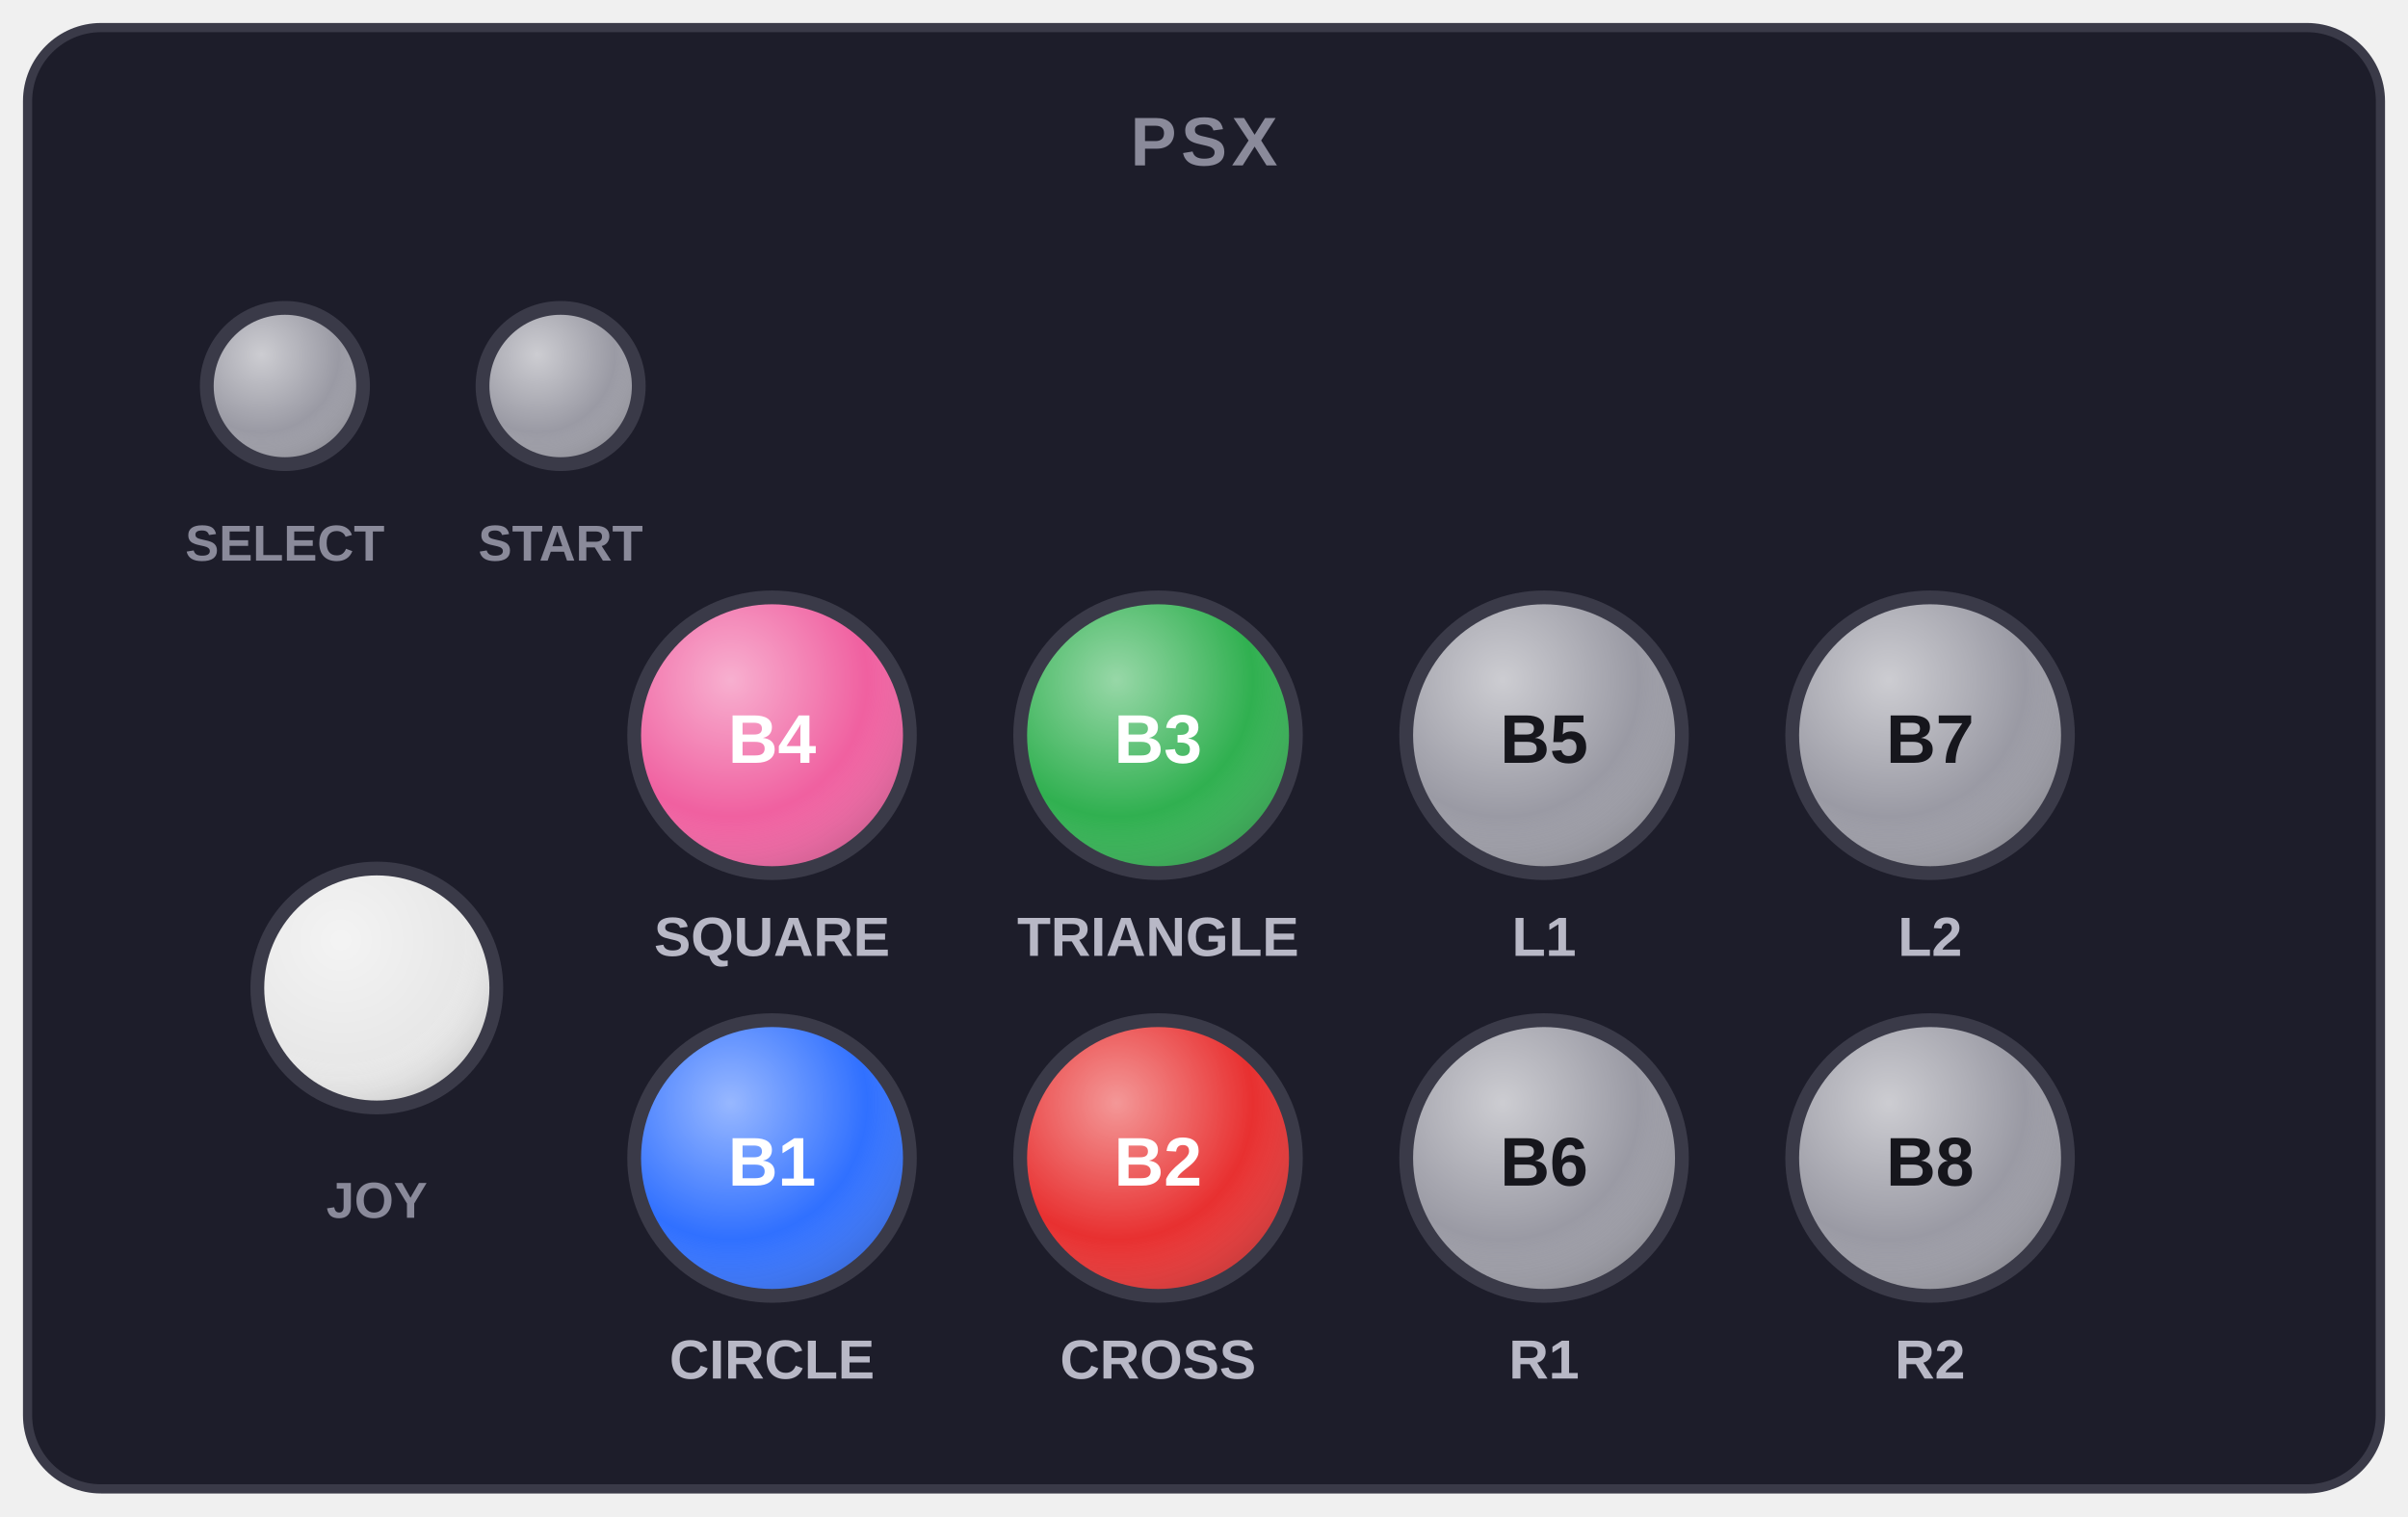
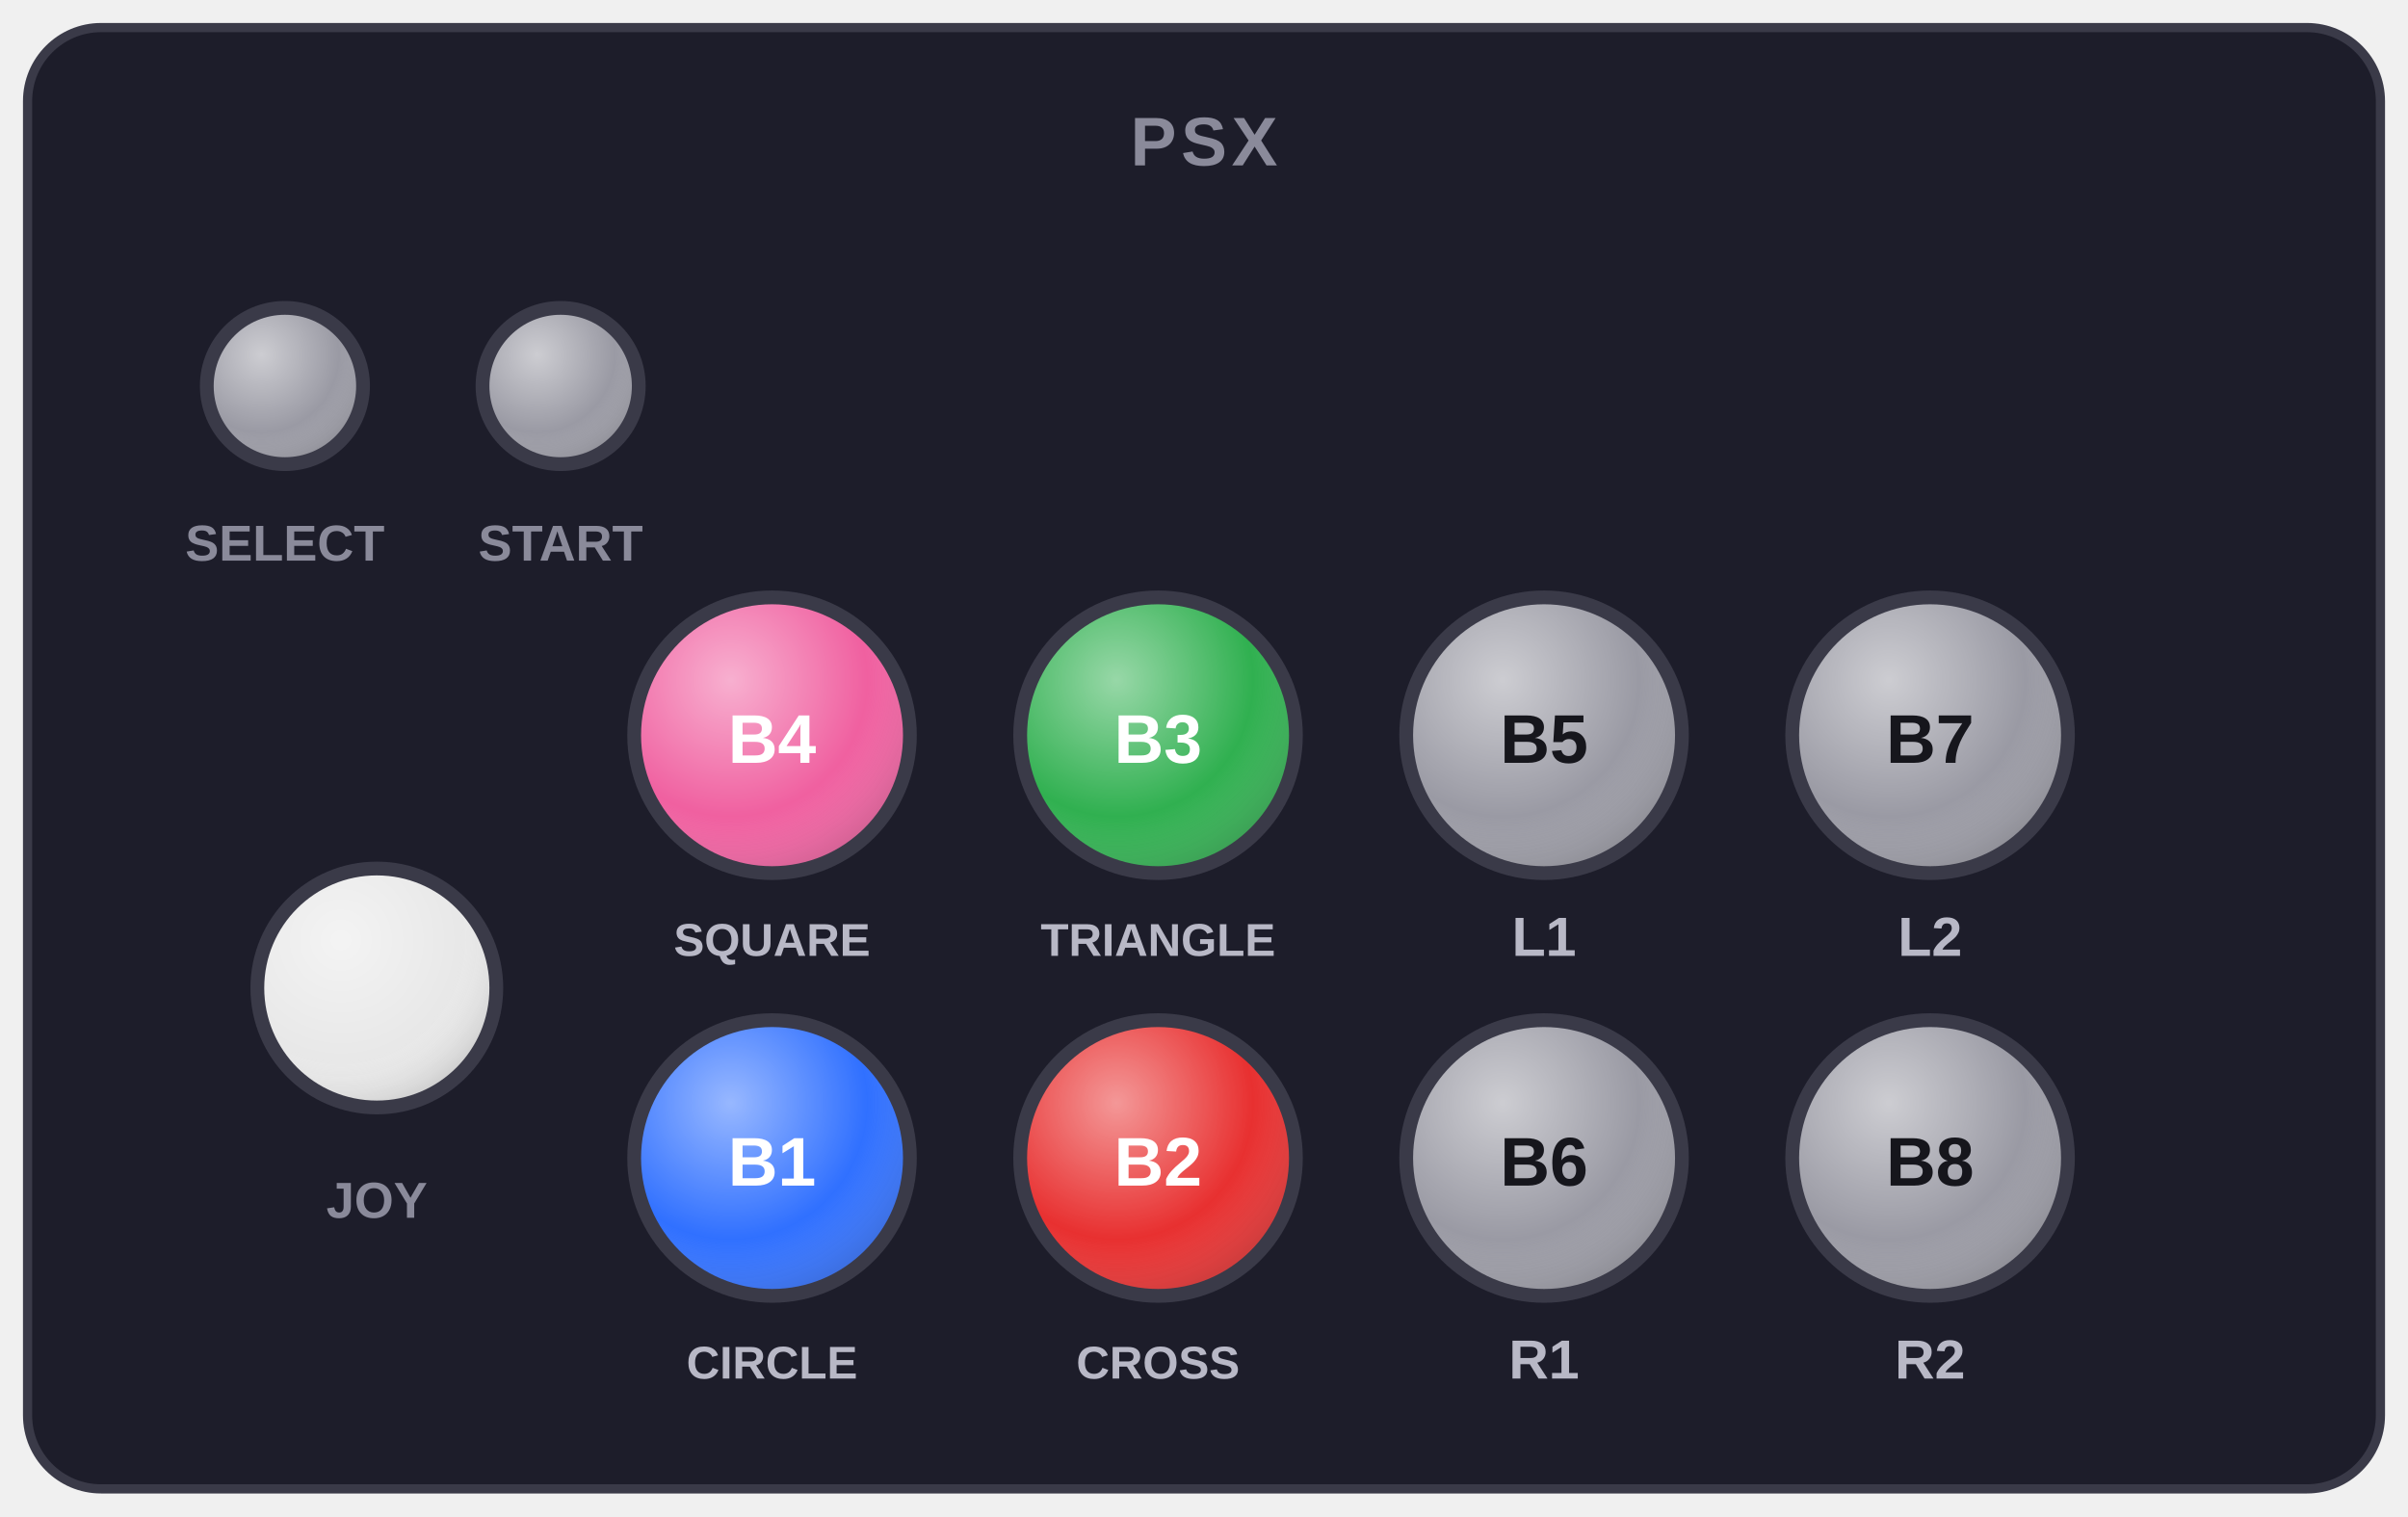
<svg xmlns="http://www.w3.org/2000/svg" viewBox="0 0 524 330" font-family="Segoe UI, Arial, sans-serif">
  <defs>
    <radialGradient id="dome" cx="0.35" cy="0.3" r="0.9">
      <stop offset="0" stop-color="#ffffff" stop-opacity="0.5" />
      <stop offset="0.55" stop-color="#ffffff" stop-opacity="0" />
      <stop offset="1" stop-color="#000000" stop-opacity="0.35" />
    </radialGradient>
  </defs>
  <rect x="6" y="6" width="512" height="318" rx="16" fill="#1d1d2a" stroke="#3a3a48" stroke-width="2" />
  <text x="262" y="36" text-anchor="middle" fill="#8a8a9a" font-size="15" font-weight="bold" letter-spacing="1">PSX</text>
  <circle cx="62" cy="84" r="17" fill="#9a9aa4" />
  <circle cx="62" cy="84" r="17" fill="url(#dome)" />
  <circle cx="62" cy="84" r="17" fill="none" stroke="#3a3a48" stroke-width="3" />
  <text x="62" y="122" text-anchor="middle" fill="#8a8a9a" font-size="11" font-weight="bold">SELECT</text>
  <circle cx="122" cy="84" r="17" fill="#9a9aa4" />
  <circle cx="122" cy="84" r="17" fill="url(#dome)" />
  <circle cx="122" cy="84" r="17" fill="none" stroke="#3a3a48" stroke-width="3" />
  <text x="122" y="122" text-anchor="middle" fill="#8a8a9a" font-size="11" font-weight="bold">START</text>
  <circle cx="82" cy="215" r="26" fill="#e8e8e8" />
  <circle cx="82" cy="215" r="26" fill="url(#dome)" />
  <circle cx="82" cy="215" r="26" fill="none" stroke="#3a3a48" stroke-width="3" />
  <text x="82" y="265" text-anchor="middle" fill="#8a8a9a" font-size="11" font-weight="bold">JOY</text>
  <circle cx="168" cy="160" r="30" fill="#f060a0" />
  <circle cx="168" cy="160" r="30" fill="url(#dome)" />
  <circle cx="168" cy="160" r="30" fill="none" stroke="#3a3a48" stroke-width="3" />
  <text x="168" y="166" text-anchor="middle" fill="#ffffff" font-size="15" font-weight="bold">B4</text>
-   <text x="168" y="208" text-anchor="middle" fill="#b8b8c6" font-size="12" font-weight="bold">SQUARE</text>
+   <text x="168" y="208" text-anchor="middle" fill="#b8b8c6" font-size="10" font-weight="bold">SQUARE</text>
  <circle cx="252" cy="160" r="30" fill="#30b050" />
  <circle cx="252" cy="160" r="30" fill="url(#dome)" />
  <circle cx="252" cy="160" r="30" fill="none" stroke="#3a3a48" stroke-width="3" />
  <text x="252" y="166" text-anchor="middle" fill="#ffffff" font-size="15" font-weight="bold">B3</text>
-   <text x="252" y="208" text-anchor="middle" fill="#b8b8c6" font-size="12" font-weight="bold">TRIANGLE</text>
+   <text x="252" y="208" text-anchor="middle" fill="#b8b8c6" font-size="10" font-weight="bold">TRIANGLE</text>
  <circle cx="336" cy="160" r="30" fill="#9a9aa4" />
  <circle cx="336" cy="160" r="30" fill="url(#dome)" />
  <circle cx="336" cy="160" r="30" fill="none" stroke="#3a3a48" stroke-width="3" />
  <text x="336" y="166" text-anchor="middle" fill="#16161c" font-size="15" font-weight="bold">B5</text>
  <text x="336" y="208" text-anchor="middle" fill="#b8b8c6" font-size="12" font-weight="bold">L1</text>
  <circle cx="420" cy="160" r="30" fill="#9a9aa4" />
  <circle cx="420" cy="160" r="30" fill="url(#dome)" />
  <circle cx="420" cy="160" r="30" fill="none" stroke="#3a3a48" stroke-width="3" />
  <text x="420" y="166" text-anchor="middle" fill="#16161c" font-size="15" font-weight="bold">B7</text>
  <text x="420" y="208" text-anchor="middle" fill="#b8b8c6" font-size="12" font-weight="bold">L2</text>
  <circle cx="168" cy="252" r="30" fill="#3070ff" />
  <circle cx="168" cy="252" r="30" fill="url(#dome)" />
  <circle cx="168" cy="252" r="30" fill="none" stroke="#3a3a48" stroke-width="3" />
  <text x="168" y="258" text-anchor="middle" fill="#ffffff" font-size="15" font-weight="bold">B1</text>
-   <text x="168" y="300" text-anchor="middle" fill="#b8b8c6" font-size="12" font-weight="bold">CIRCLE</text>
+   <text x="168" y="300" text-anchor="middle" fill="#b8b8c6" font-size="10" font-weight="bold">CIRCLE</text>
  <circle cx="252" cy="252" r="30" fill="#e83030" />
  <circle cx="252" cy="252" r="30" fill="url(#dome)" />
  <circle cx="252" cy="252" r="30" fill="none" stroke="#3a3a48" stroke-width="3" />
  <text x="252" y="258" text-anchor="middle" fill="#ffffff" font-size="15" font-weight="bold">B2</text>
-   <text x="252" y="300" text-anchor="middle" fill="#b8b8c6" font-size="12" font-weight="bold">CROSS</text>
+   <text x="252" y="300" text-anchor="middle" fill="#b8b8c6" font-size="10" font-weight="bold">CROSS</text>
  <circle cx="336" cy="252" r="30" fill="#9a9aa4" />
  <circle cx="336" cy="252" r="30" fill="url(#dome)" />
  <circle cx="336" cy="252" r="30" fill="none" stroke="#3a3a48" stroke-width="3" />
  <text x="336" y="258" text-anchor="middle" fill="#16161c" font-size="15" font-weight="bold">B6</text>
  <text x="336" y="300" text-anchor="middle" fill="#b8b8c6" font-size="12" font-weight="bold">R1</text>
  <circle cx="420" cy="252" r="30" fill="#9a9aa4" />
  <circle cx="420" cy="252" r="30" fill="url(#dome)" />
  <circle cx="420" cy="252" r="30" fill="none" stroke="#3a3a48" stroke-width="3" />
  <text x="420" y="258" text-anchor="middle" fill="#16161c" font-size="15" font-weight="bold">B8</text>
  <text x="420" y="300" text-anchor="middle" fill="#b8b8c6" font-size="12" font-weight="bold">R2</text>
</svg>
